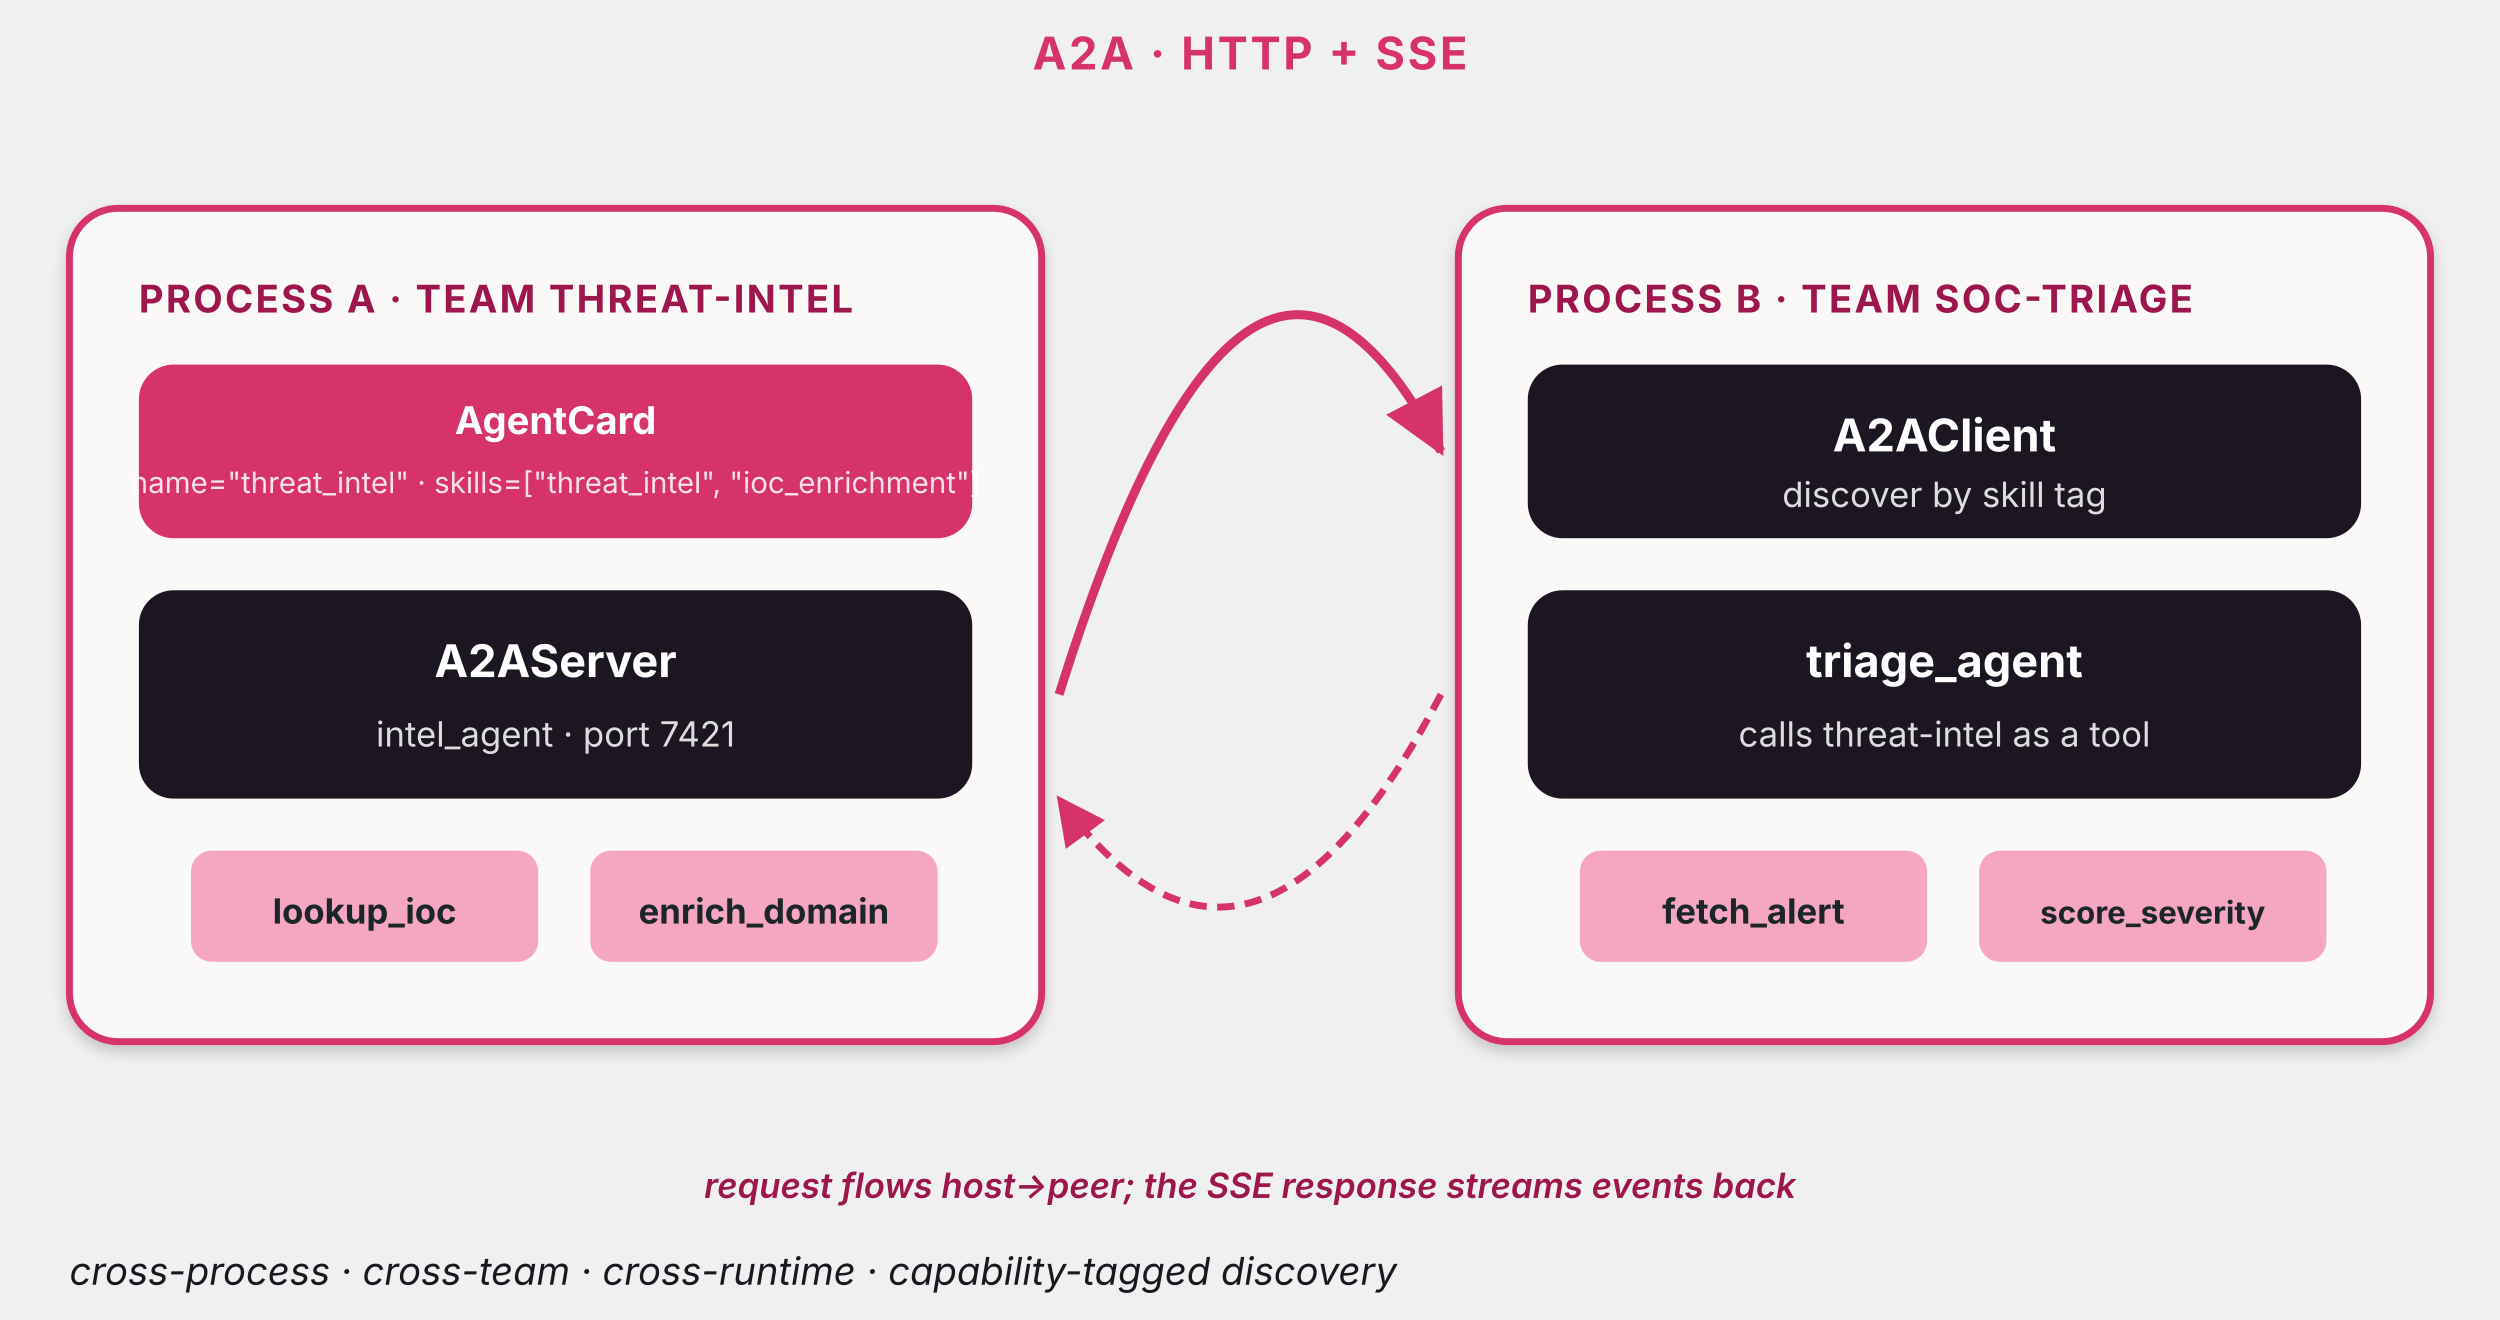
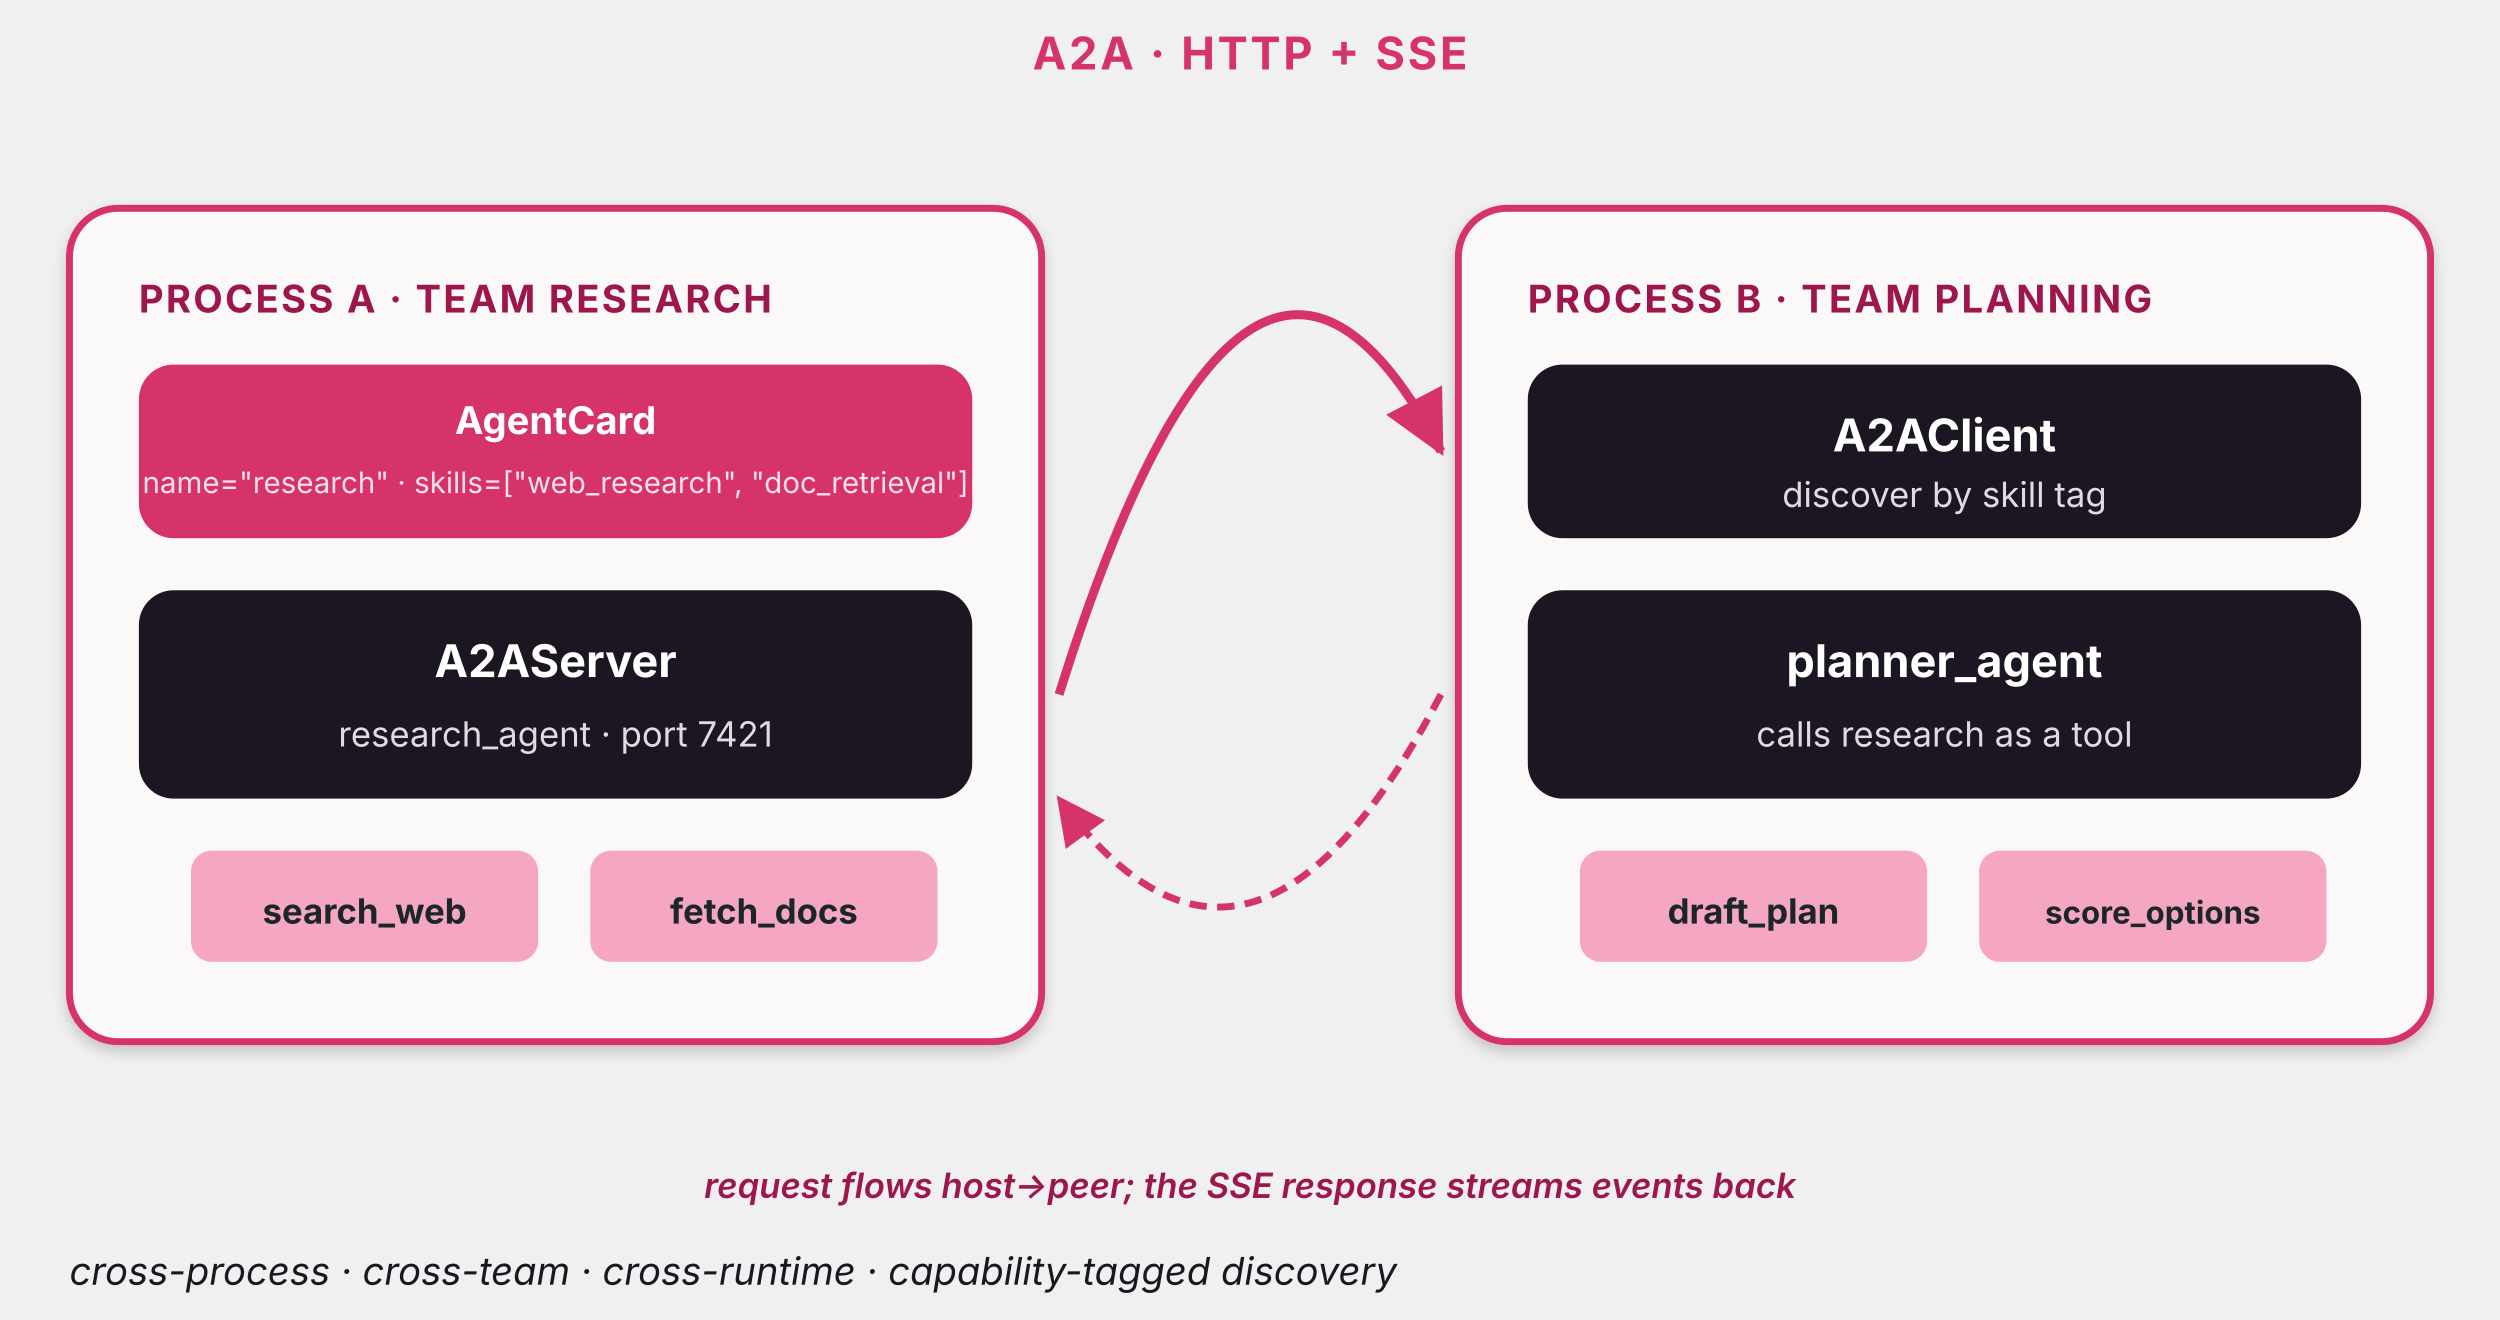
<svg xmlns="http://www.w3.org/2000/svg" viewBox="0 0 720 380" font-family="-apple-system, BlinkMacSystemFont, 'Inter', sans-serif" shape-rendering="geometricPrecision">
  <defs>
    <filter id="sh" x="-20%" y="-20%" width="140%" height="140%">
      <feGaussianBlur in="SourceAlpha" stdDeviation="2" />
      <feOffset dx="0" dy="2" result="o" />
      <feComponentTransfer>
        <feFuncA type="linear" slope="0.18" />
      </feComponentTransfer>
      <feMerge>
        <feMergeNode />
        <feMergeNode in="SourceGraphic" />
      </feMerge>
    </filter>
    <marker id="a" viewBox="0 0 12 12" refX="11" refY="6" markerWidth="7" markerHeight="7" orient="auto-start-reverse">
      <path d="M 0,0 L 12,6 L 0,12 z" fill="#D6336C" />
    </marker>
  </defs>
  <g filter="url(#sh)">
    <rect x="20" y="60" width="280" height="240" rx="14" fill="#FBF9F8" stroke="#D6336C" stroke-width="2" />
-     <text x="40" y="90" font-size="11" font-weight="700" fill="#9D174D" letter-spacing="0.06em">PROCESS A · TEAM THREAT-INTEL</text>
+     <text x="40" y="90" font-size="11" font-weight="700" fill="#9D174D" letter-spacing="0.06em">PROCESS A · TEAM RESEARCH</text>
    <rect x="40" y="105" width="240" height="50" rx="10" fill="#D6336C" />
    <text x="160" y="125" text-anchor="middle" font-size="11" font-weight="700" fill="#FFFFFF">AgentCard</text>
-     <text x="160" y="142" text-anchor="middle" font-size="8.5" fill="#FFFFFF" opacity="0.85">name="threat_intel" · skills=["threat_intel", "ioc_enrichment"]</text>
+     <text x="160" y="142" text-anchor="middle" font-size="8.5" fill="#FFFFFF" opacity="0.85">name="research" · skills=["web_research", "doc_retrieval"]</text>
    <rect x="40" y="170" width="240" height="60" rx="10" fill="#1B1620" />
    <text x="160" y="195" text-anchor="middle" font-size="13" font-weight="700" fill="#FFFFFF">A2AServer</text>
-     <text x="160" y="215" text-anchor="middle" font-size="10" fill="#FFFFFF" opacity="0.85">intel_agent · port 7421</text>
+     <text x="160" y="215" text-anchor="middle" font-size="10" fill="#FFFFFF" opacity="0.85">research_agent · port 7421</text>
    <rect x="55" y="245" width="100" height="32" rx="6" fill="#F4A6C2" />
-     <text x="105" y="266" text-anchor="middle" font-size="10" font-weight="700" fill="#1F2828">lookup_ioc</text>
+     <text x="105" y="266" text-anchor="middle" font-size="10" font-weight="700" fill="#1F2828">search_web</text>
    <rect x="170" y="245" width="100" height="32" rx="6" fill="#F4A6C2" />
-     <text x="220" y="266" text-anchor="middle" font-size="10" font-weight="700" fill="#1F2828">enrich_domain</text>
+     <text x="220" y="266" text-anchor="middle" font-size="10" font-weight="700" fill="#1F2828">fetch_docs</text>
  </g>
  <g filter="url(#sh)">
    <rect x="420" y="60" width="280" height="240" rx="14" fill="#FBF9F8" stroke="#D6336C" stroke-width="2" />
-     <text x="440" y="90" font-size="11" font-weight="700" fill="#9D174D" letter-spacing="0.06em">PROCESS B · TEAM SOC-TRIAGE</text>
+     <text x="440" y="90" font-size="11" font-weight="700" fill="#9D174D" letter-spacing="0.06em">PROCESS B · TEAM PLANNING</text>
    <rect x="440" y="105" width="240" height="50" rx="10" fill="#1B1620" />
    <text x="560" y="130" text-anchor="middle" font-size="13" font-weight="700" fill="#FFFFFF">A2AClient</text>
    <text x="560" y="146" text-anchor="middle" font-size="10" fill="#FFFFFF" opacity="0.85">discover by skill tag</text>
    <rect x="440" y="170" width="240" height="60" rx="10" fill="#1B1620" />
-     <text x="560" y="195" text-anchor="middle" font-size="13" font-weight="700" fill="#FFFFFF">triage_agent</text>
-     <text x="560" y="215" text-anchor="middle" font-size="10" fill="#FFFFFF" opacity="0.85">calls threat-intel as a tool</text>
+     <text x="560" y="195" text-anchor="middle" font-size="13" font-weight="700" fill="#FFFFFF">planner_agent</text>
+     <text x="560" y="215" text-anchor="middle" font-size="10" fill="#FFFFFF" opacity="0.85">calls research as a tool</text>
    <rect x="455" y="245" width="100" height="32" rx="6" fill="#F4A6C2" />
-     <text x="505" y="266" text-anchor="middle" font-size="10" font-weight="700" fill="#1F2828">fetch_alert</text>
+     <text x="505" y="266" text-anchor="middle" font-size="10" font-weight="700" fill="#1F2828">draft_plan</text>
    <rect x="570" y="245" width="100" height="32" rx="6" fill="#F4A6C2" />
-     <text x="620" y="266" text-anchor="middle" font-size="9" font-weight="700" fill="#1F2828">score_severity</text>
+     <text x="620" y="266" text-anchor="middle" font-size="9" font-weight="700" fill="#1F2828">score_options</text>
  </g>
  <path d="M 305 200 Q 360 25, 415 130" stroke="#D6336C" stroke-width="2.6" fill="none" marker-end="url(#a)" />
  <path d="M 415 200 Q 360 305, 305 230" stroke="#D6336C" stroke-width="2" fill="none" stroke-dasharray="5,3" marker-end="url(#a)" />
  <text x="360" y="20" text-anchor="middle" font-size="13" font-weight="700" fill="#D6336C" letter-spacing="0.06em">A2A · HTTP + SSE</text>
  <text x="360" y="345" text-anchor="middle" font-size="10" font-weight="600" fill="#9D174D" font-style="italic">request flows host→peer; the SSE response streams events back</text>
  <text x="20" y="370" font-size="11" font-style="italic" fill="#1B1620">cross-process · cross-team · cross-runtime · capability-tagged discovery</text>
</svg>
